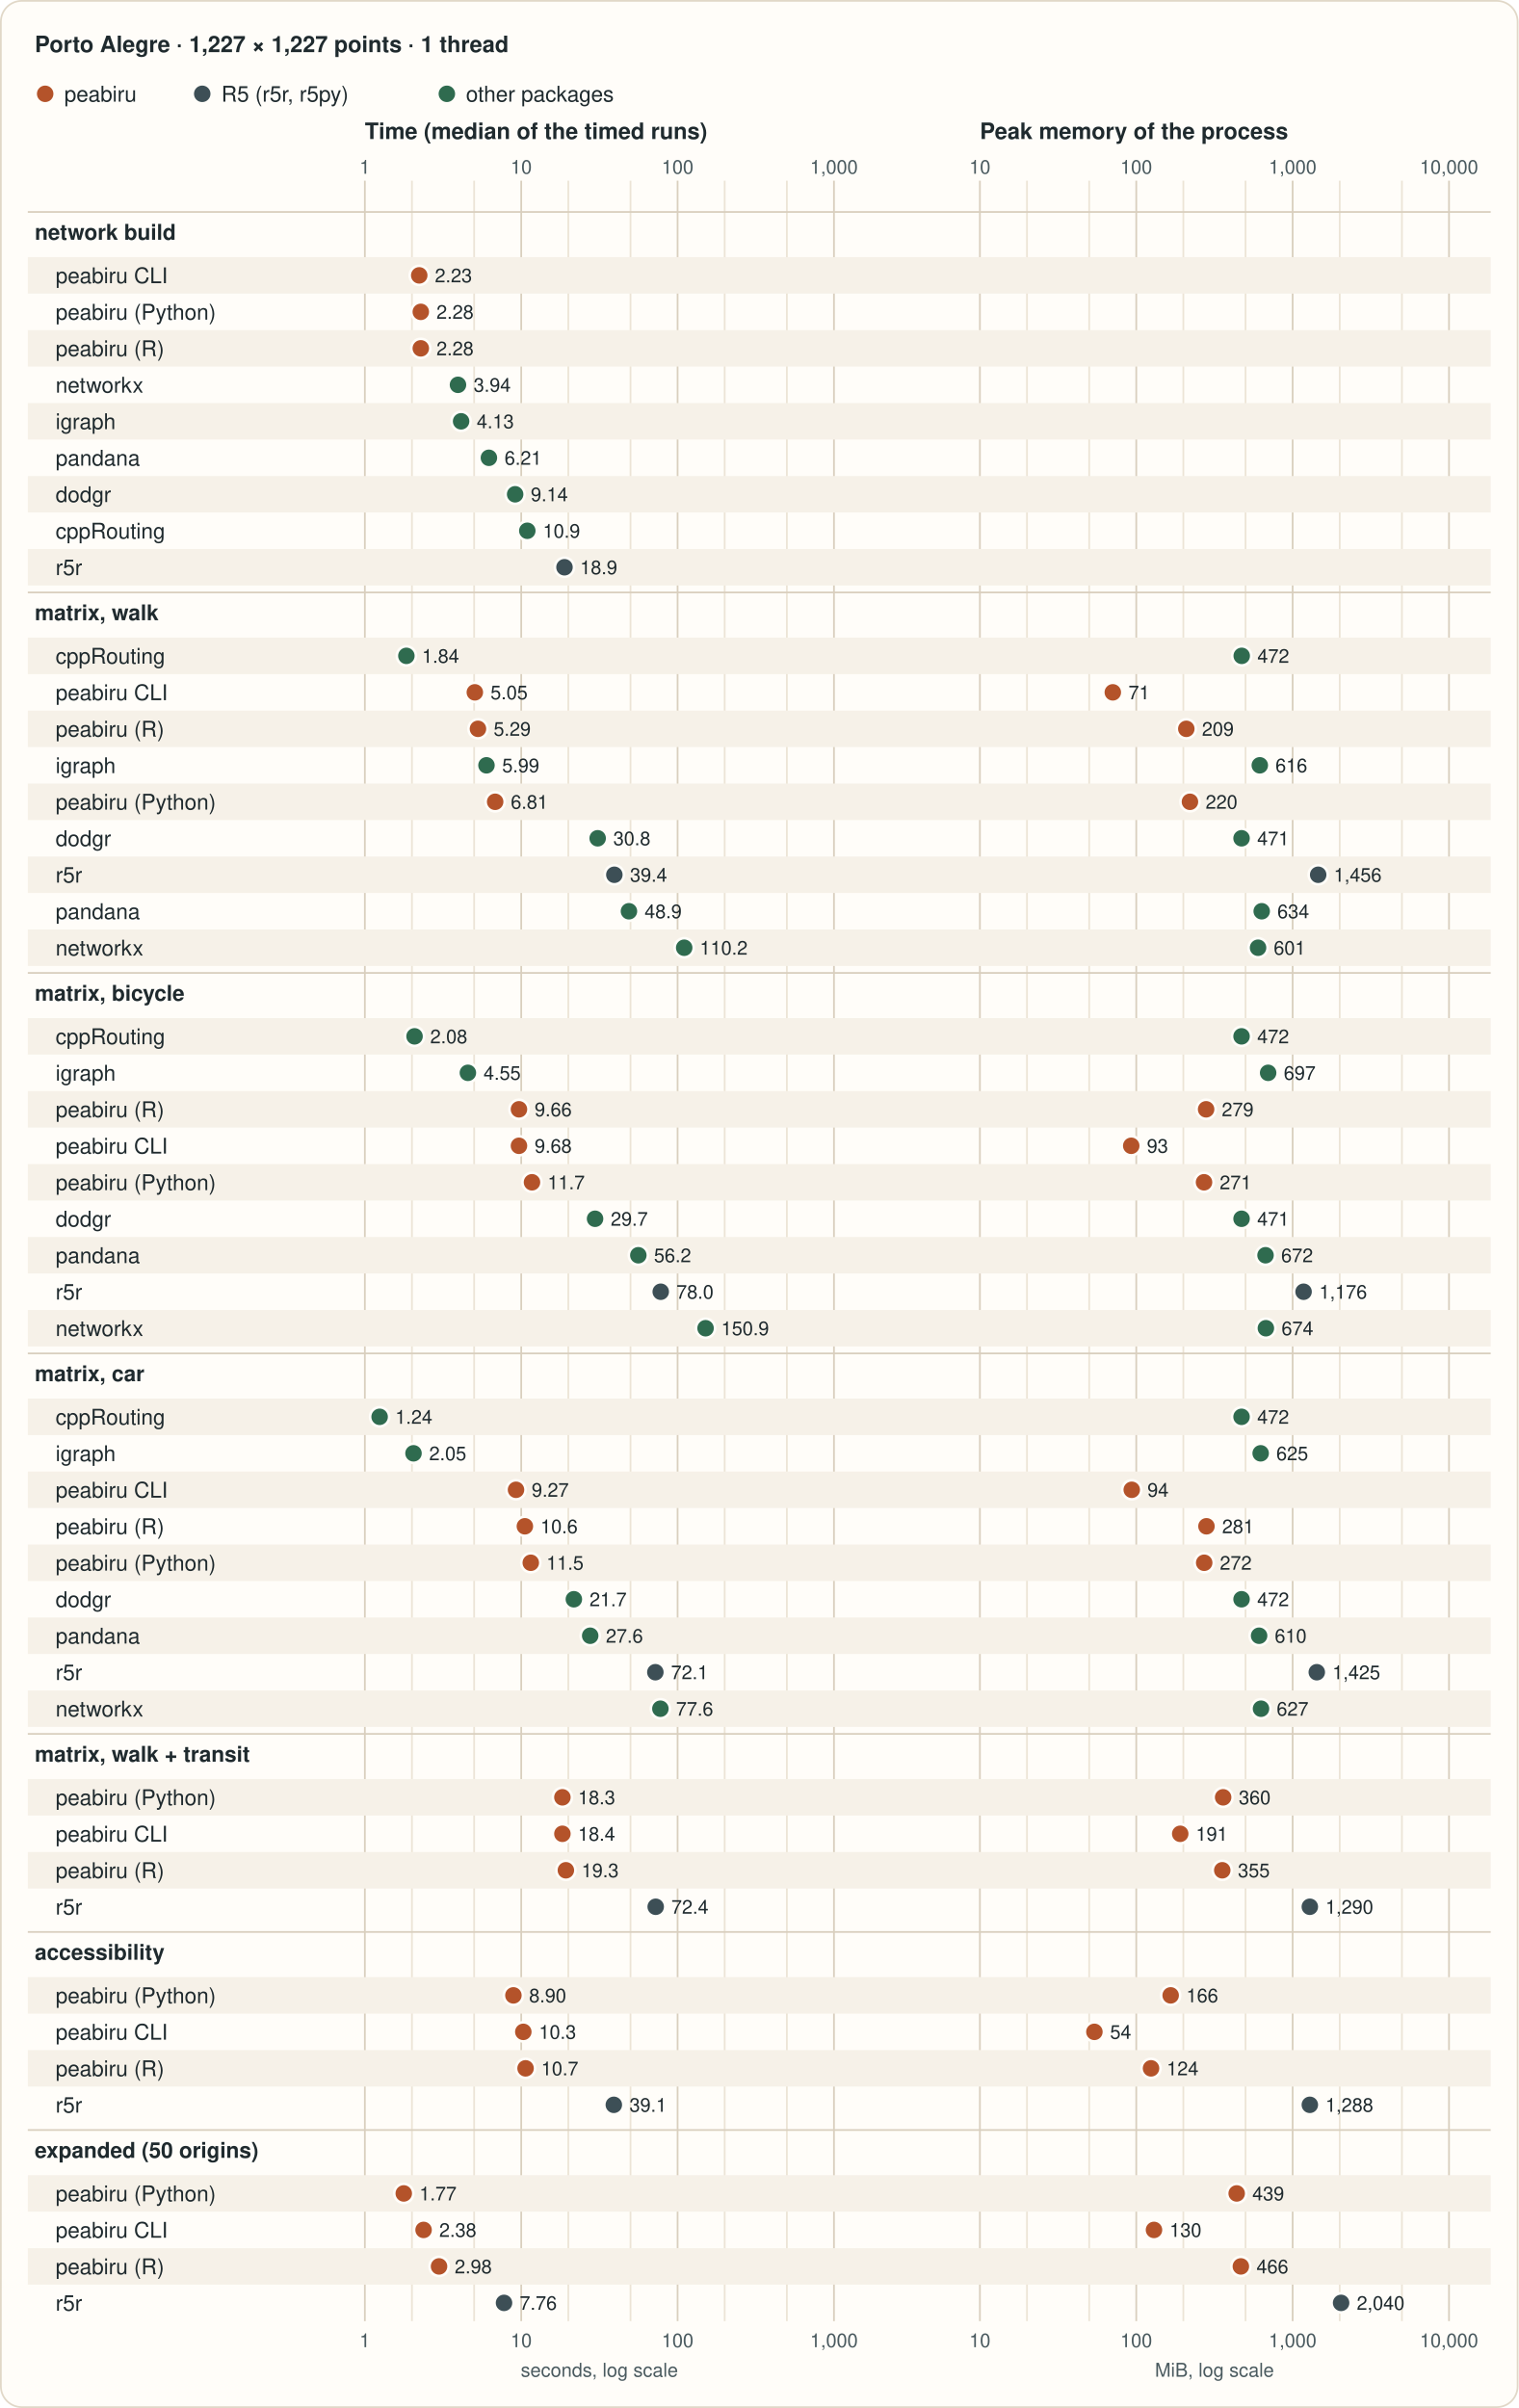
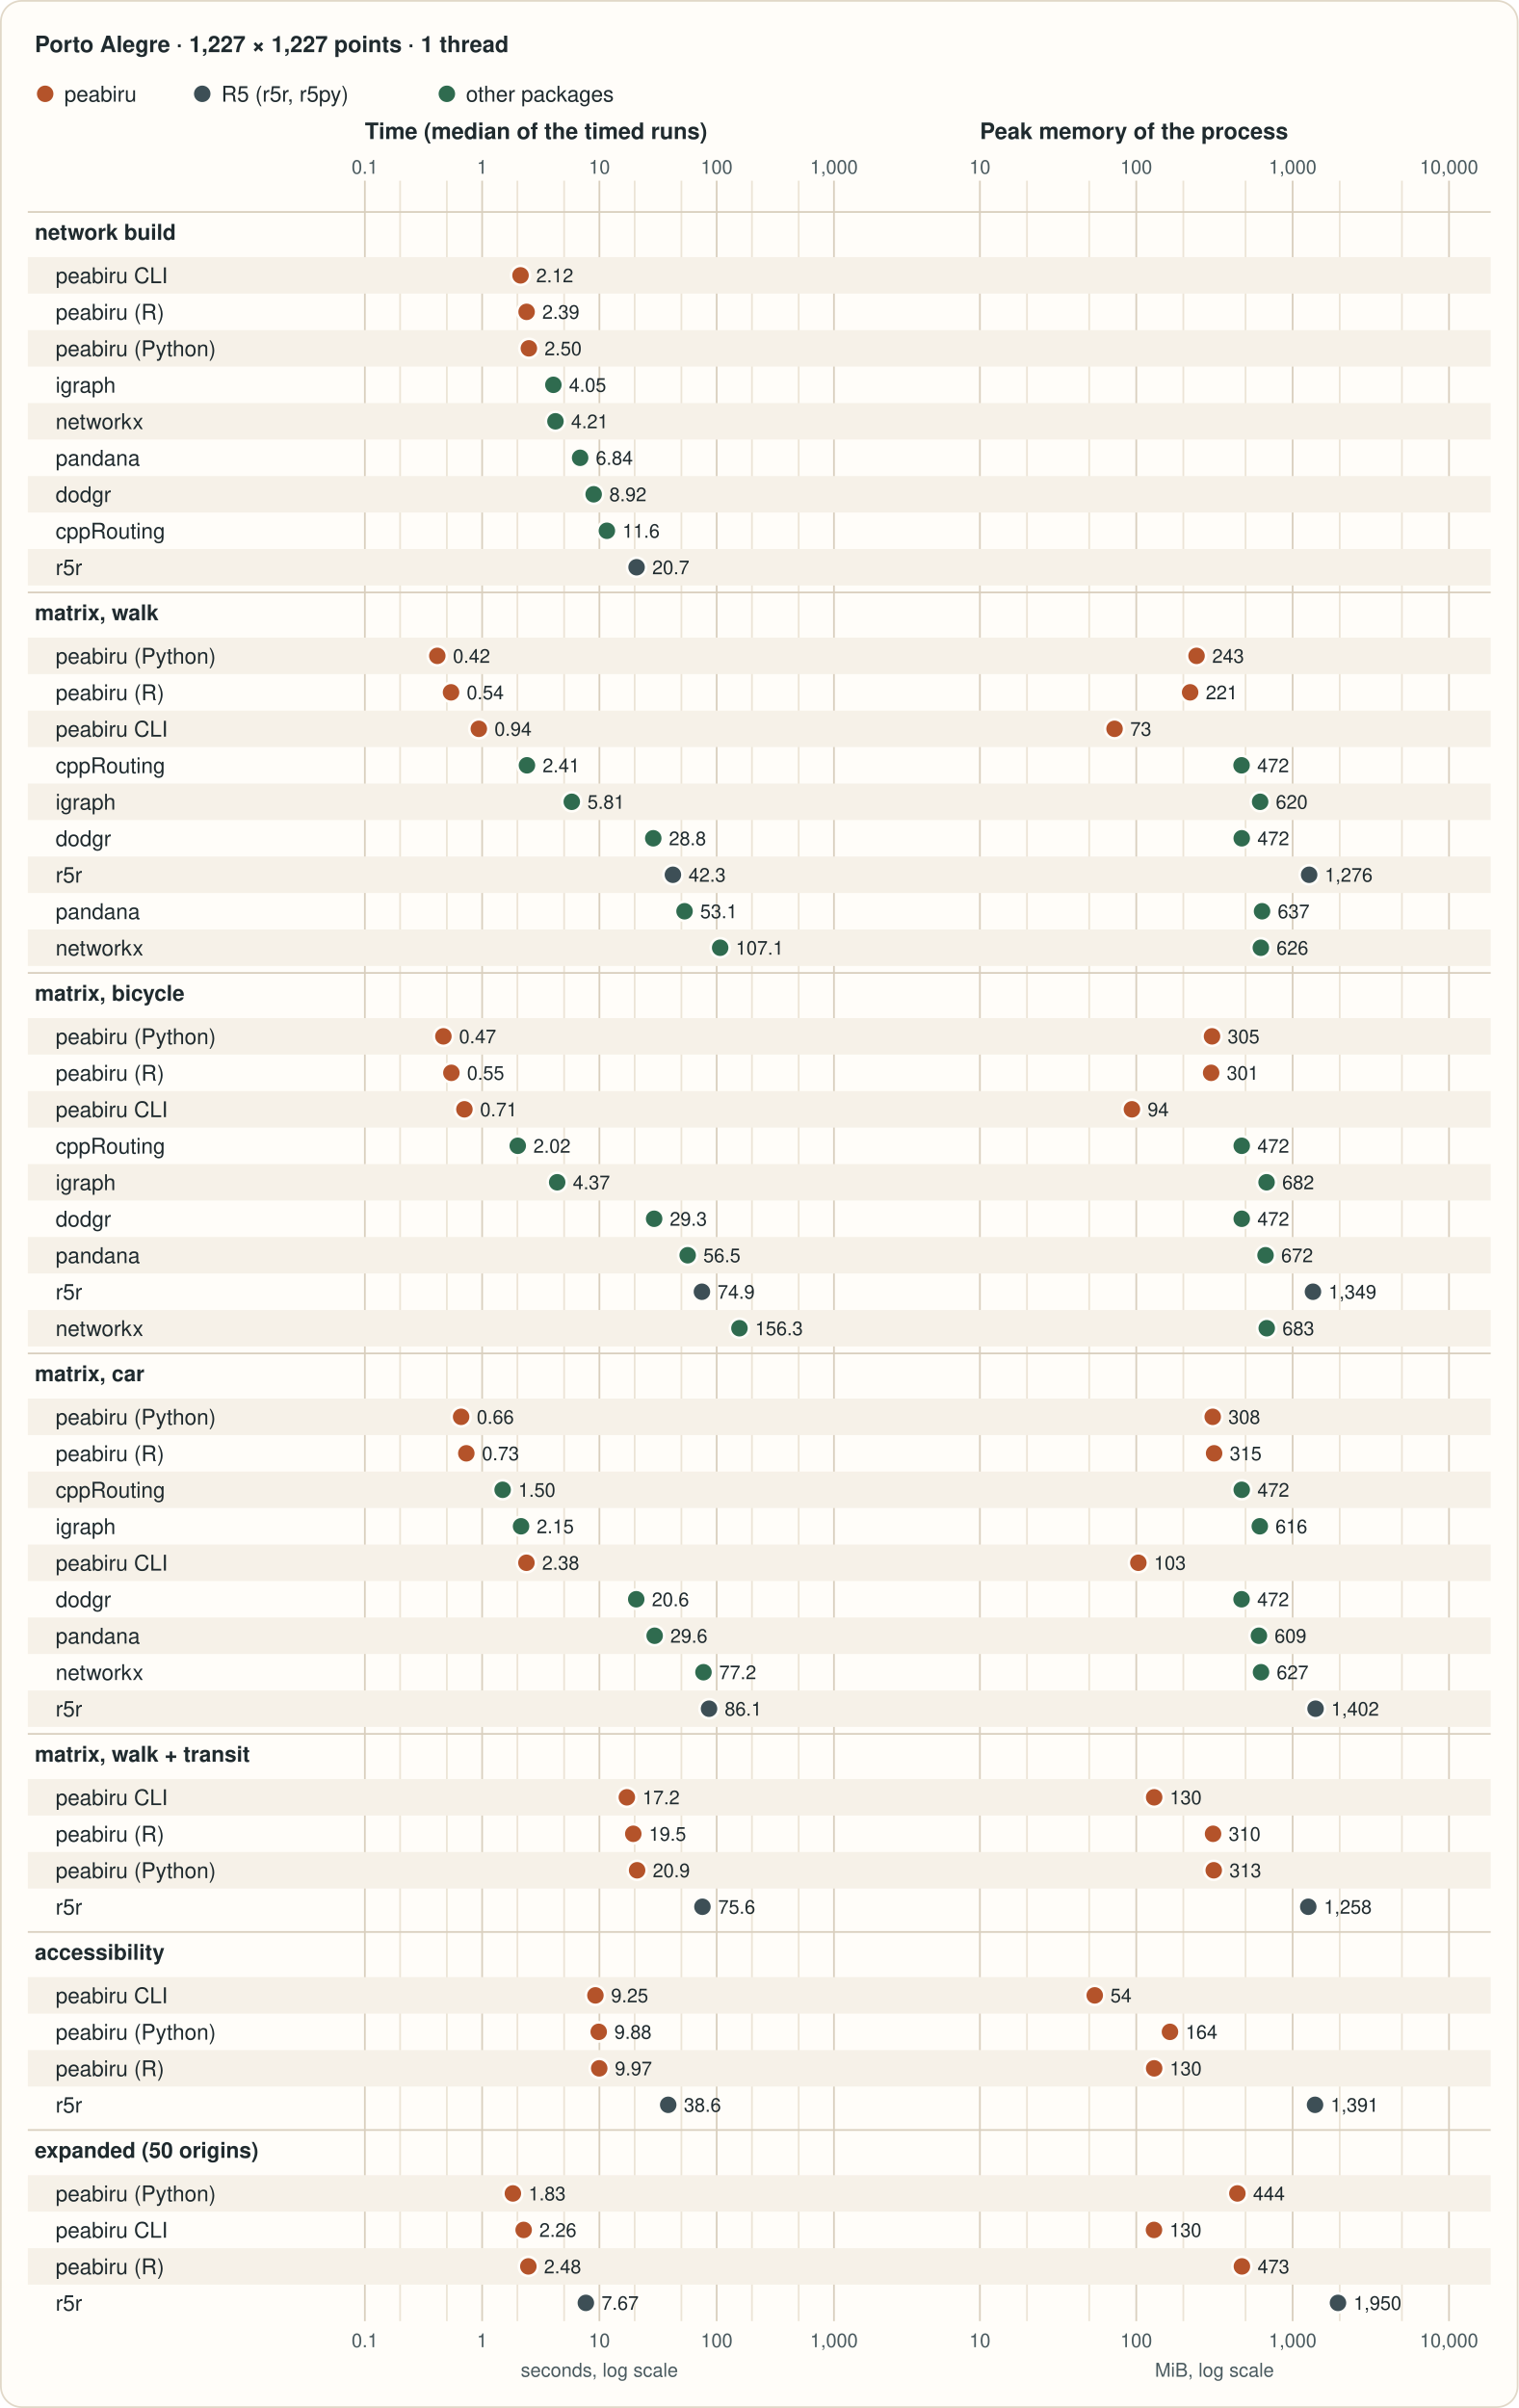
<svg xmlns="http://www.w3.org/2000/svg" viewBox="0 0 874 1386" width="874" height="1386" role="img" aria-labelledby="title desc">
  <style>
    .panel { fill: #fffdf9; stroke: #e1d8c8; }
    .t { font-family: 'Helvetica Neue', Helvetica, Arial, sans-serif; font-size: 13px; fill: #1f2a2e; }
    .s { font-size: 12.5px; }
    .xs { font-size: 11px; fill: #4a5a5f; }
    .v { fill: #1f2a2e; font-variant-numeric: tabular-nums; }
    .h { font-weight: 700; }
    .band { fill: #f6f1e8; }
    .sep { stroke: #d9cfbe; stroke-width: 1; }
    .grid { stroke: #d9cfbe; stroke-width: 1; }
    .grid2 { stroke: #ece4d6; stroke-width: 1; }
    circle { stroke: #fffdf9; stroke-width: 1.5; }
    .f-peabiru { fill: #b4532a; }
    .f-r5 { fill: #3d4f56; }
    .f-other { fill: #2f6b4f; }
    @media (prefers-color-scheme: dark) {
      .panel { fill: #1d2427; stroke: #34403f; }
      .t { fill: #ece6da; }
      .xs { fill: #a9b4b6; }
      .v { fill: #ece6da; }
      .band { fill: #222a2d; }
      .sep, .grid { stroke: #3e4a4c; }
      .grid2 { stroke: #2c3538; }
      circle { stroke: #1d2427; }
      .f-peabiru { fill: #e98a5c; }
      .f-r5 { fill: #c6d0d2; }
      .f-other { fill: #6fbf95; }
    }
  </style>
  <rect class="panel" x="0.5" y="0.5" width="873" height="1385" rx="12" />
  <text class="t h" x="20" y="30">Porto Alegre · 1,227 × 1,227 points · 1 thread</text>
  <circle class="f-peabiru" cx="26" cy="54" r="5.5" />
  <text class="t s" x="37" y="58.5">peabiru</text>
  <circle class="f-r5" cx="116.4" cy="54" r="5.5" />
  <text class="t s" x="127.4" y="58.5">R5 (r5r, r5py)</text>
  <circle class="f-other" cx="257.2" cy="54" r="5.5" />
  <text class="t s" x="268.2" y="58.5">other packages</text>
  <text class="t h" x="210" y="80">Time (median of the timed runs)</text>
  <line class="grid" x1="210.0" y1="104" x2="210.0" y2="1336" />
-   <text class="t xs" x="210.0" y="100" text-anchor="middle">1</text>
-   <text class="t xs" x="210.0" y="1351" text-anchor="middle">1</text>
-   <line class="grid2" x1="237.1" y1="104" x2="237.1" y2="1336" />
-   <line class="grid2" x1="272.9" y1="104" x2="272.9" y2="1336" />
-   <line class="grid" x1="300.0" y1="104" x2="300.0" y2="1336" />
-   <text class="t xs" x="300.0" y="100" text-anchor="middle">10</text>
-   <text class="t xs" x="300.0" y="1351" text-anchor="middle">10</text>
-   <line class="grid2" x1="327.1" y1="104" x2="327.1" y2="1336" />
-   <line class="grid2" x1="362.9" y1="104" x2="362.9" y2="1336" />
-   <line class="grid" x1="390.0" y1="104" x2="390.0" y2="1336" />
-   <text class="t xs" x="390.0" y="100" text-anchor="middle">100</text>
-   <text class="t xs" x="390.0" y="1351" text-anchor="middle">100</text>
-   <line class="grid2" x1="417.1" y1="104" x2="417.1" y2="1336" />
-   <line class="grid2" x1="452.9" y1="104" x2="452.9" y2="1336" />
+   <text class="t xs" x="210.0" y="100" text-anchor="middle">0.1</text>
+   <text class="t xs" x="210.0" y="1351" text-anchor="middle">0.1</text>
+   <line class="grid2" x1="230.3" y1="104" x2="230.3" y2="1336" />
+   <line class="grid2" x1="257.2" y1="104" x2="257.2" y2="1336" />
+   <line class="grid" x1="277.5" y1="104" x2="277.5" y2="1336" />
+   <text class="t xs" x="277.5" y="100" text-anchor="middle">1</text>
+   <text class="t xs" x="277.5" y="1351" text-anchor="middle">1</text>
+   <line class="grid2" x1="297.8" y1="104" x2="297.8" y2="1336" />
+   <line class="grid2" x1="324.7" y1="104" x2="324.7" y2="1336" />
+   <line class="grid" x1="345.0" y1="104" x2="345.0" y2="1336" />
+   <text class="t xs" x="345.0" y="100" text-anchor="middle">10</text>
+   <text class="t xs" x="345.0" y="1351" text-anchor="middle">10</text>
+   <line class="grid2" x1="365.3" y1="104" x2="365.3" y2="1336" />
+   <line class="grid2" x1="392.2" y1="104" x2="392.2" y2="1336" />
+   <line class="grid" x1="412.5" y1="104" x2="412.5" y2="1336" />
+   <text class="t xs" x="412.5" y="100" text-anchor="middle">100</text>
+   <text class="t xs" x="412.5" y="1351" text-anchor="middle">100</text>
+   <line class="grid2" x1="432.8" y1="104" x2="432.8" y2="1336" />
+   <line class="grid2" x1="459.7" y1="104" x2="459.7" y2="1336" />
  <line class="grid" x1="480.0" y1="104" x2="480.0" y2="1336" />
  <text class="t xs" x="480.0" y="100" text-anchor="middle">1,000</text>
  <text class="t xs" x="480.0" y="1351" text-anchor="middle">1,000</text>
  <text class="t xs" x="345.0" y="1368" text-anchor="middle">seconds, log scale</text>
  <text class="t h" x="564" y="80">Peak memory of the process</text>
  <line class="grid" x1="564.0" y1="104" x2="564.0" y2="1336" />
  <text class="t xs" x="564.0" y="100" text-anchor="middle">10</text>
  <text class="t xs" x="564.0" y="1351" text-anchor="middle">10</text>
  <line class="grid2" x1="591.1" y1="104" x2="591.1" y2="1336" />
  <line class="grid2" x1="626.9" y1="104" x2="626.9" y2="1336" />
  <line class="grid" x1="654.0" y1="104" x2="654.0" y2="1336" />
  <text class="t xs" x="654.0" y="100" text-anchor="middle">100</text>
  <text class="t xs" x="654.0" y="1351" text-anchor="middle">100</text>
  <line class="grid2" x1="681.1" y1="104" x2="681.1" y2="1336" />
  <line class="grid2" x1="716.9" y1="104" x2="716.9" y2="1336" />
  <line class="grid" x1="744.0" y1="104" x2="744.0" y2="1336" />
  <text class="t xs" x="744.0" y="100" text-anchor="middle">1,000</text>
  <text class="t xs" x="744.0" y="1351" text-anchor="middle">1,000</text>
  <line class="grid2" x1="771.1" y1="104" x2="771.1" y2="1336" />
  <line class="grid2" x1="806.9" y1="104" x2="806.9" y2="1336" />
  <line class="grid" x1="834.0" y1="104" x2="834.0" y2="1336" />
  <text class="t xs" x="834.0" y="100" text-anchor="middle">10,000</text>
  <text class="t xs" x="834.0" y="1351" text-anchor="middle">10,000</text>
  <text class="t xs" x="699.0" y="1368" text-anchor="middle">MiB, log scale</text>
  <text class="t h s" x="20" y="138">network build</text>
  <line class="sep" x1="16" y1="122" x2="858" y2="122" />
  <rect class="band" x="16" y="148" width="842" height="21" />
  <text class="t s" x="32" y="163.0">peabiru CLI</text>
-   <circle class="f-peabiru" cx="241.3" cy="158.5" r="5.5" />
-   <text class="t xs v" x="250.3" y="162.5" text-anchor="start">2.23</text>
-   <text class="t s" x="32" y="184.0">peabiru (Python)</text>
-   <circle class="f-peabiru" cx="242.2" cy="179.5" r="5.5" />
-   <text class="t xs v" x="251.2" y="183.5" text-anchor="start">2.28</text>
+   <circle class="f-peabiru" cx="299.6" cy="158.5" r="5.5" />
+   <text class="t xs v" x="308.6" y="162.5" text-anchor="start">2.12</text>
+   <text class="t s" x="32" y="184.0">peabiru (R)</text>
+   <circle class="f-peabiru" cx="303.1" cy="179.5" r="5.5" />
+   <text class="t xs v" x="312.1" y="183.5" text-anchor="start">2.39</text>
  <rect class="band" x="16" y="190" width="842" height="21" />
-   <text class="t s" x="32" y="205.0">peabiru (R)</text>
-   <circle class="f-peabiru" cx="242.2" cy="200.5" r="5.5" />
-   <text class="t xs v" x="251.2" y="204.5" text-anchor="start">2.28</text>
-   <text class="t s" x="32" y="226.0">networkx</text>
-   <circle class="f-other" cx="263.6" cy="221.5" r="5.5" />
-   <text class="t xs v" x="272.6" y="225.5" text-anchor="start">3.94</text>
+   <text class="t s" x="32" y="205.0">peabiru (Python)</text>
+   <circle class="f-peabiru" cx="304.4" cy="200.5" r="5.5" />
+   <text class="t xs v" x="313.4" y="204.5" text-anchor="start">2.50</text>
+   <text class="t s" x="32" y="226.0">igraph</text>
+   <circle class="f-other" cx="318.5" cy="221.5" r="5.5" />
+   <text class="t xs v" x="327.5" y="225.5" text-anchor="start">4.05</text>
  <rect class="band" x="16" y="232" width="842" height="21" />
-   <text class="t s" x="32" y="247.0">igraph</text>
-   <circle class="f-other" cx="265.4" cy="242.5" r="5.5" />
-   <text class="t xs v" x="274.4" y="246.5" text-anchor="start">4.13</text>
+   <text class="t s" x="32" y="247.0">networkx</text>
+   <circle class="f-other" cx="319.7" cy="242.5" r="5.5" />
+   <text class="t xs v" x="328.7" y="246.5" text-anchor="start">4.21</text>
  <text class="t s" x="32" y="268.0">pandana</text>
-   <circle class="f-other" cx="281.4" cy="263.5" r="5.5" />
-   <text class="t xs v" x="290.4" y="267.5" text-anchor="start">6.21</text>
+   <circle class="f-other" cx="333.9" cy="263.5" r="5.5" />
+   <text class="t xs v" x="342.9" y="267.5" text-anchor="start">6.84</text>
  <rect class="band" x="16" y="274" width="842" height="21" />
  <text class="t s" x="32" y="289.0">dodgr</text>
-   <circle class="f-other" cx="296.5" cy="284.5" r="5.5" />
-   <text class="t xs v" x="305.5" y="288.5" text-anchor="start">9.14</text>
+   <circle class="f-other" cx="341.7" cy="284.5" r="5.5" />
+   <text class="t xs v" x="350.7" y="288.5" text-anchor="start">8.92</text>
  <text class="t s" x="32" y="310.0">cppRouting</text>
-   <circle class="f-other" cx="303.5" cy="305.5" r="5.5" />
-   <text class="t xs v" x="312.5" y="309.5" text-anchor="start">10.9</text>
+   <circle class="f-other" cx="349.3" cy="305.5" r="5.5" />
+   <text class="t xs v" x="358.3" y="309.5" text-anchor="start">11.6</text>
  <rect class="band" x="16" y="316" width="842" height="21" />
  <text class="t s" x="32" y="331.0">r5r</text>
-   <circle class="f-r5" cx="324.9" cy="326.5" r="5.5" />
-   <text class="t xs v" x="333.9" y="330.5" text-anchor="start">18.9</text>
+   <circle class="f-r5" cx="366.4" cy="326.5" r="5.5" />
+   <text class="t xs v" x="375.4" y="330.5" text-anchor="start">20.7</text>
  <text class="t h s" x="20" y="357">matrix, walk</text>
  <line class="sep" x1="16" y1="341" x2="858" y2="341" />
  <rect class="band" x="16" y="367" width="842" height="21" />
-   <text class="t s" x="32" y="382.0">cppRouting</text>
-   <circle class="f-other" cx="233.9" cy="377.5" r="5.5" />
-   <text class="t xs v" x="242.9" y="381.5" text-anchor="start">1.84</text>
-   <circle class="f-other" cx="714.7" cy="377.5" r="5.5" />
-   <text class="t xs v" x="723.7" y="381.5" text-anchor="start">472</text>
-   <text class="t s" x="32" y="403.0">peabiru CLI</text>
-   <circle class="f-peabiru" cx="273.3" cy="398.5" r="5.5" />
-   <text class="t xs v" x="282.3" y="402.5" text-anchor="start">5.05</text>
-   <circle class="f-peabiru" cx="640.5" cy="398.5" r="5.5" />
-   <text class="t xs v" x="649.5" y="402.5" text-anchor="start">71</text>
+   <text class="t s" x="32" y="382.0">peabiru (Python)</text>
+   <circle class="f-peabiru" cx="251.7" cy="377.5" r="5.5" />
+   <text class="t xs v" x="260.7" y="381.5" text-anchor="start">0.42</text>
+   <circle class="f-peabiru" cx="688.7" cy="377.5" r="5.5" />
+   <text class="t xs v" x="697.7" y="381.5" text-anchor="start">243</text>
+   <text class="t s" x="32" y="403.0">peabiru (R)</text>
+   <circle class="f-peabiru" cx="259.6" cy="398.5" r="5.5" />
+   <text class="t xs v" x="268.6" y="402.5" text-anchor="start">0.54</text>
+   <circle class="f-peabiru" cx="685.0" cy="398.5" r="5.5" />
+   <text class="t xs v" x="694.0" y="402.5" text-anchor="start">221</text>
  <rect class="band" x="16" y="409" width="842" height="21" />
-   <text class="t s" x="32" y="424.0">peabiru (R)</text>
-   <circle class="f-peabiru" cx="275.1" cy="419.5" r="5.5" />
-   <text class="t xs v" x="284.1" y="423.5" text-anchor="start">5.29</text>
-   <circle class="f-peabiru" cx="682.8" cy="419.5" r="5.5" />
-   <text class="t xs v" x="691.8" y="423.5" text-anchor="start">209</text>
-   <text class="t s" x="32" y="445.0">igraph</text>
-   <circle class="f-other" cx="280.0" cy="440.5" r="5.5" />
-   <text class="t xs v" x="289.0" y="444.5" text-anchor="start">5.99</text>
-   <circle class="f-other" cx="725.1" cy="440.5" r="5.5" />
-   <text class="t xs v" x="734.1" y="444.5" text-anchor="start">616</text>
+   <text class="t s" x="32" y="424.0">peabiru CLI</text>
+   <circle class="f-peabiru" cx="275.6" cy="419.5" r="5.5" />
+   <text class="t xs v" x="284.6" y="423.5" text-anchor="start">0.94</text>
+   <circle class="f-peabiru" cx="641.5" cy="419.5" r="5.5" />
+   <text class="t xs v" x="650.5" y="423.5" text-anchor="start">73</text>
+   <text class="t s" x="32" y="445.0">cppRouting</text>
+   <circle class="f-other" cx="303.3" cy="440.5" r="5.5" />
+   <text class="t xs v" x="312.3" y="444.5" text-anchor="start">2.41</text>
+   <circle class="f-other" cx="714.6" cy="440.5" r="5.5" />
+   <text class="t xs v" x="723.6" y="444.5" text-anchor="start">472</text>
  <rect class="band" x="16" y="451" width="842" height="21" />
-   <text class="t s" x="32" y="466.0">peabiru (Python)</text>
-   <circle class="f-peabiru" cx="285.0" cy="461.5" r="5.5" />
-   <text class="t xs v" x="294.0" y="465.5" text-anchor="start">6.81</text>
-   <circle class="f-peabiru" cx="684.9" cy="461.5" r="5.5" />
-   <text class="t xs v" x="693.9" y="465.5" text-anchor="start">220</text>
+   <text class="t s" x="32" y="466.0">igraph</text>
+   <circle class="f-other" cx="329.1" cy="461.5" r="5.5" />
+   <text class="t xs v" x="338.1" y="465.5" text-anchor="start">5.81</text>
+   <circle class="f-other" cx="725.3" cy="461.5" r="5.5" />
+   <text class="t xs v" x="734.3" y="465.5" text-anchor="start">620</text>
  <text class="t s" x="32" y="487.0">dodgr</text>
-   <circle class="f-other" cx="344.0" cy="482.5" r="5.5" />
-   <text class="t xs v" x="353.0" y="486.5" text-anchor="start">30.8</text>
-   <circle class="f-other" cx="714.6" cy="482.5" r="5.5" />
-   <text class="t xs v" x="723.6" y="486.5" text-anchor="start">471</text>
+   <circle class="f-other" cx="376.0" cy="482.5" r="5.5" />
+   <text class="t xs v" x="385.0" y="486.5" text-anchor="start">28.8</text>
+   <circle class="f-other" cx="714.7" cy="482.5" r="5.5" />
+   <text class="t xs v" x="723.7" y="486.5" text-anchor="start">472</text>
  <rect class="band" x="16" y="493" width="842" height="21" />
  <text class="t s" x="32" y="508.0">r5r</text>
-   <circle class="f-r5" cx="353.6" cy="503.5" r="5.5" />
-   <text class="t xs v" x="362.6" y="507.5" text-anchor="start">39.4</text>
-   <circle class="f-r5" cx="758.7" cy="503.5" r="5.5" />
-   <text class="t xs v" x="767.7" y="507.5" text-anchor="start">1,456</text>
+   <circle class="f-r5" cx="387.3" cy="503.5" r="5.5" />
+   <text class="t xs v" x="396.3" y="507.5" text-anchor="start">42.3</text>
+   <circle class="f-r5" cx="753.5" cy="503.5" r="5.5" />
+   <text class="t xs v" x="762.5" y="507.5" text-anchor="start">1,276</text>
  <text class="t s" x="32" y="529.0">pandana</text>
-   <circle class="f-other" cx="362.0" cy="524.5" r="5.5" />
-   <text class="t xs v" x="371.0" y="528.5" text-anchor="start">48.9</text>
-   <circle class="f-other" cx="726.2" cy="524.5" r="5.5" />
-   <text class="t xs v" x="735.2" y="528.5" text-anchor="start">634</text>
+   <circle class="f-other" cx="394.0" cy="524.5" r="5.5" />
+   <text class="t xs v" x="403.0" y="528.5" text-anchor="start">53.1</text>
+   <circle class="f-other" cx="726.4" cy="524.5" r="5.5" />
+   <text class="t xs v" x="735.4" y="528.5" text-anchor="start">637</text>
  <rect class="band" x="16" y="535" width="842" height="21" />
  <text class="t s" x="32" y="550.0">networkx</text>
-   <circle class="f-other" cx="393.8" cy="545.5" r="5.5" />
-   <text class="t xs v" x="402.8" y="549.5" text-anchor="start">110.2</text>
-   <circle class="f-other" cx="724.1" cy="545.5" r="5.5" />
-   <text class="t xs v" x="733.1" y="549.5" text-anchor="start">601</text>
+   <circle class="f-other" cx="414.5" cy="545.5" r="5.5" />
+   <text class="t xs v" x="423.5" y="549.5" text-anchor="start">107.1</text>
+   <circle class="f-other" cx="725.7" cy="545.5" r="5.5" />
+   <text class="t xs v" x="734.7" y="549.5" text-anchor="start">626</text>
  <text class="t h s" x="20" y="576">matrix, bicycle</text>
  <line class="sep" x1="16" y1="560" x2="858" y2="560" />
  <rect class="band" x="16" y="586" width="842" height="21" />
-   <text class="t s" x="32" y="601.0">cppRouting</text>
-   <circle class="f-other" cx="238.6" cy="596.5" r="5.5" />
-   <text class="t xs v" x="247.6" y="600.5" text-anchor="start">2.08</text>
-   <circle class="f-other" cx="714.6" cy="596.5" r="5.5" />
-   <text class="t xs v" x="723.6" y="600.5" text-anchor="start">472</text>
-   <text class="t s" x="32" y="622.0">igraph</text>
-   <circle class="f-other" cx="269.3" cy="617.5" r="5.5" />
-   <text class="t xs v" x="278.3" y="621.5" text-anchor="start">4.55</text>
-   <circle class="f-other" cx="729.9" cy="617.5" r="5.5" />
-   <text class="t xs v" x="738.9" y="621.5" text-anchor="start">697</text>
+   <text class="t s" x="32" y="601.0">peabiru (Python)</text>
+   <circle class="f-peabiru" cx="255.2" cy="596.5" r="5.5" />
+   <text class="t xs v" x="264.2" y="600.5" text-anchor="start">0.47</text>
+   <circle class="f-peabiru" cx="697.6" cy="596.5" r="5.5" />
+   <text class="t xs v" x="706.6" y="600.5" text-anchor="start">305</text>
+   <text class="t s" x="32" y="622.0">peabiru (R)</text>
+   <circle class="f-peabiru" cx="259.8" cy="617.5" r="5.5" />
+   <text class="t xs v" x="268.8" y="621.5" text-anchor="start">0.55</text>
+   <circle class="f-peabiru" cx="697.1" cy="617.5" r="5.5" />
+   <text class="t xs v" x="706.1" y="621.5" text-anchor="start">301</text>
  <rect class="band" x="16" y="628" width="842" height="21" />
-   <text class="t s" x="32" y="643.0">peabiru (R)</text>
-   <circle class="f-peabiru" cx="298.7" cy="638.5" r="5.5" />
-   <text class="t xs v" x="307.7" y="642.5" text-anchor="start">9.66</text>
-   <circle class="f-peabiru" cx="694.2" cy="638.5" r="5.5" />
-   <text class="t xs v" x="703.2" y="642.5" text-anchor="start">279</text>
-   <text class="t s" x="32" y="664.0">peabiru CLI</text>
-   <circle class="f-peabiru" cx="298.7" cy="659.5" r="5.5" />
-   <text class="t xs v" x="307.7" y="663.5" text-anchor="start">9.68</text>
-   <circle class="f-peabiru" cx="651.1" cy="659.5" r="5.5" />
-   <text class="t xs v" x="660.1" y="663.5" text-anchor="start">93</text>
+   <text class="t s" x="32" y="643.0">peabiru CLI</text>
+   <circle class="f-peabiru" cx="267.3" cy="638.5" r="5.5" />
+   <text class="t xs v" x="276.3" y="642.5" text-anchor="start">0.71</text>
+   <circle class="f-peabiru" cx="651.5" cy="638.5" r="5.5" />
+   <text class="t xs v" x="660.5" y="642.5" text-anchor="start">94</text>
+   <text class="t s" x="32" y="664.0">cppRouting</text>
+   <circle class="f-other" cx="298.0" cy="659.5" r="5.5" />
+   <text class="t xs v" x="307.0" y="663.5" text-anchor="start">2.02</text>
+   <circle class="f-other" cx="714.7" cy="659.5" r="5.5" />
+   <text class="t xs v" x="723.7" y="663.5" text-anchor="start">472</text>
  <rect class="band" x="16" y="670" width="842" height="21" />
-   <text class="t s" x="32" y="685.0">peabiru (Python)</text>
-   <circle class="f-peabiru" cx="306.2" cy="680.5" r="5.5" />
-   <text class="t xs v" x="315.2" y="684.5" text-anchor="start">11.7</text>
-   <circle class="f-peabiru" cx="693.0" cy="680.5" r="5.5" />
-   <text class="t xs v" x="702.0" y="684.5" text-anchor="start">271</text>
+   <text class="t s" x="32" y="685.0">igraph</text>
+   <circle class="f-other" cx="320.7" cy="680.5" r="5.5" />
+   <text class="t xs v" x="329.7" y="684.5" text-anchor="start">4.37</text>
+   <circle class="f-other" cx="729.0" cy="680.5" r="5.5" />
+   <text class="t xs v" x="738.0" y="684.5" text-anchor="start">682</text>
  <text class="t s" x="32" y="706.0">dodgr</text>
-   <circle class="f-other" cx="342.5" cy="701.5" r="5.5" />
-   <text class="t xs v" x="351.5" y="705.5" text-anchor="start">29.7</text>
-   <circle class="f-other" cx="714.6" cy="701.5" r="5.5" />
-   <text class="t xs v" x="723.6" y="705.5" text-anchor="start">471</text>
+   <circle class="f-other" cx="376.5" cy="701.5" r="5.5" />
+   <text class="t xs v" x="385.5" y="705.5" text-anchor="start">29.3</text>
+   <circle class="f-other" cx="714.7" cy="701.5" r="5.5" />
+   <text class="t xs v" x="723.7" y="705.5" text-anchor="start">472</text>
  <rect class="band" x="16" y="712" width="842" height="21" />
  <text class="t s" x="32" y="727.0">pandana</text>
-   <circle class="f-other" cx="367.4" cy="722.5" r="5.5" />
-   <text class="t xs v" x="376.4" y="726.5" text-anchor="start">56.2</text>
+   <circle class="f-other" cx="395.8" cy="722.5" r="5.5" />
+   <text class="t xs v" x="404.8" y="726.5" text-anchor="start">56.5</text>
  <circle class="f-other" cx="728.4" cy="722.5" r="5.5" />
  <text class="t xs v" x="737.4" y="726.5" text-anchor="start">672</text>
  <text class="t s" x="32" y="748.0">r5r</text>
-   <circle class="f-r5" cx="380.3" cy="743.5" r="5.5" />
-   <text class="t xs v" x="389.3" y="747.5" text-anchor="start">78.0</text>
-   <circle class="f-r5" cx="750.3" cy="743.5" r="5.5" />
-   <text class="t xs v" x="759.3" y="747.5" text-anchor="start">1,176</text>
+   <circle class="f-r5" cx="404.0" cy="743.5" r="5.5" />
+   <text class="t xs v" x="413.0" y="747.5" text-anchor="start">74.9</text>
+   <circle class="f-r5" cx="755.7" cy="743.5" r="5.5" />
+   <text class="t xs v" x="764.7" y="747.5" text-anchor="start">1,349</text>
  <rect class="band" x="16" y="754" width="842" height="21" />
  <text class="t s" x="32" y="769.0">networkx</text>
-   <circle class="f-other" cx="406.1" cy="764.5" r="5.5" />
-   <text class="t xs v" x="415.1" y="768.5" text-anchor="start">150.9</text>
-   <circle class="f-other" cx="728.6" cy="764.5" r="5.5" />
-   <text class="t xs v" x="737.6" y="768.5" text-anchor="start">674</text>
+   <circle class="f-other" cx="425.6" cy="764.5" r="5.5" />
+   <text class="t xs v" x="434.6" y="768.5" text-anchor="start">156.3</text>
+   <circle class="f-other" cx="729.1" cy="764.5" r="5.5" />
+   <text class="t xs v" x="738.1" y="768.5" text-anchor="start">683</text>
  <text class="t h s" x="20" y="795">matrix, car</text>
  <line class="sep" x1="16" y1="779" x2="858" y2="779" />
  <rect class="band" x="16" y="805" width="842" height="21" />
-   <text class="t s" x="32" y="820.0">cppRouting</text>
-   <circle class="f-other" cx="218.5" cy="815.5" r="5.5" />
-   <text class="t xs v" x="227.5" y="819.5" text-anchor="start">1.24</text>
-   <circle class="f-other" cx="714.6" cy="815.5" r="5.5" />
-   <text class="t xs v" x="723.6" y="819.5" text-anchor="start">472</text>
-   <text class="t s" x="32" y="841.0">igraph</text>
-   <circle class="f-other" cx="238.0" cy="836.5" r="5.5" />
-   <text class="t xs v" x="247.0" y="840.5" text-anchor="start">2.05</text>
-   <circle class="f-other" cx="725.6" cy="836.5" r="5.5" />
-   <text class="t xs v" x="734.6" y="840.5" text-anchor="start">625</text>
+   <text class="t s" x="32" y="820.0">peabiru (Python)</text>
+   <circle class="f-peabiru" cx="265.4" cy="815.5" r="5.5" />
+   <text class="t xs v" x="274.4" y="819.5" text-anchor="start">0.66</text>
+   <circle class="f-peabiru" cx="698.0" cy="815.5" r="5.5" />
+   <text class="t xs v" x="707.0" y="819.5" text-anchor="start">308</text>
+   <text class="t s" x="32" y="841.0">peabiru (R)</text>
+   <circle class="f-peabiru" cx="268.4" cy="836.5" r="5.5" />
+   <text class="t xs v" x="277.4" y="840.5" text-anchor="start">0.73</text>
+   <circle class="f-peabiru" cx="698.8" cy="836.5" r="5.5" />
+   <text class="t xs v" x="707.8" y="840.5" text-anchor="start">315</text>
  <rect class="band" x="16" y="847" width="842" height="21" />
-   <text class="t s" x="32" y="862.0">peabiru CLI</text>
-   <circle class="f-peabiru" cx="297.0" cy="857.5" r="5.5" />
-   <text class="t xs v" x="306.0" y="861.5" text-anchor="start">9.27</text>
-   <circle class="f-peabiru" cx="651.4" cy="857.5" r="5.5" />
-   <text class="t xs v" x="660.4" y="861.5" text-anchor="start">94</text>
-   <text class="t s" x="32" y="883.0">peabiru (R)</text>
-   <circle class="f-peabiru" cx="302.1" cy="878.5" r="5.5" />
-   <text class="t xs v" x="311.1" y="882.5" text-anchor="start">10.6</text>
-   <circle class="f-peabiru" cx="694.4" cy="878.5" r="5.5" />
-   <text class="t xs v" x="703.4" y="882.5" text-anchor="start">281</text>
+   <text class="t s" x="32" y="862.0">cppRouting</text>
+   <circle class="f-other" cx="289.3" cy="857.5" r="5.5" />
+   <text class="t xs v" x="298.3" y="861.5" text-anchor="start">1.50</text>
+   <circle class="f-other" cx="714.7" cy="857.5" r="5.5" />
+   <text class="t xs v" x="723.7" y="861.5" text-anchor="start">472</text>
+   <text class="t s" x="32" y="883.0">igraph</text>
+   <circle class="f-other" cx="299.9" cy="878.5" r="5.5" />
+   <text class="t xs v" x="308.9" y="882.5" text-anchor="start">2.15</text>
+   <circle class="f-other" cx="725.1" cy="878.5" r="5.5" />
+   <text class="t xs v" x="734.1" y="882.5" text-anchor="start">616</text>
  <rect class="band" x="16" y="889" width="842" height="21" />
-   <text class="t s" x="32" y="904.0">peabiru (Python)</text>
-   <circle class="f-peabiru" cx="305.5" cy="899.5" r="5.5" />
-   <text class="t xs v" x="314.5" y="903.5" text-anchor="start">11.5</text>
-   <circle class="f-peabiru" cx="693.1" cy="899.5" r="5.5" />
-   <text class="t xs v" x="702.1" y="903.5" text-anchor="start">272</text>
+   <text class="t s" x="32" y="904.0">peabiru CLI</text>
+   <circle class="f-peabiru" cx="303.0" cy="899.5" r="5.5" />
+   <text class="t xs v" x="312.0" y="903.5" text-anchor="start">2.38</text>
+   <circle class="f-peabiru" cx="655.2" cy="899.5" r="5.5" />
+   <text class="t xs v" x="664.2" y="903.5" text-anchor="start">103</text>
  <text class="t s" x="32" y="925.0">dodgr</text>
-   <circle class="f-other" cx="330.3" cy="920.5" r="5.5" />
-   <text class="t xs v" x="339.3" y="924.5" text-anchor="start">21.7</text>
+   <circle class="f-other" cx="366.2" cy="920.5" r="5.5" />
+   <text class="t xs v" x="375.2" y="924.5" text-anchor="start">20.6</text>
  <circle class="f-other" cx="714.6" cy="920.5" r="5.5" />
  <text class="t xs v" x="723.6" y="924.5" text-anchor="start">472</text>
  <rect class="band" x="16" y="931" width="842" height="21" />
  <text class="t s" x="32" y="946.0">pandana</text>
-   <circle class="f-other" cx="339.7" cy="941.5" r="5.5" />
-   <text class="t xs v" x="348.7" y="945.5" text-anchor="start">27.6</text>
-   <circle class="f-other" cx="724.7" cy="941.5" r="5.5" />
-   <text class="t xs v" x="733.7" y="945.5" text-anchor="start">610</text>
-   <text class="t s" x="32" y="967.0">r5r</text>
-   <circle class="f-r5" cx="377.2" cy="962.5" r="5.5" />
-   <text class="t xs v" x="386.2" y="966.5" text-anchor="start">72.1</text>
-   <circle class="f-r5" cx="757.9" cy="962.5" r="5.5" />
-   <text class="t xs v" x="766.9" y="966.5" text-anchor="start">1,425</text>
+   <circle class="f-other" cx="376.8" cy="941.5" r="5.5" />
+   <text class="t xs v" x="385.8" y="945.5" text-anchor="start">29.6</text>
+   <circle class="f-other" cx="724.6" cy="941.5" r="5.5" />
+   <text class="t xs v" x="733.6" y="945.5" text-anchor="start">609</text>
+   <text class="t s" x="32" y="967.0">networkx</text>
+   <circle class="f-other" cx="404.9" cy="962.5" r="5.5" />
+   <text class="t xs v" x="413.9" y="966.5" text-anchor="start">77.2</text>
+   <circle class="f-other" cx="725.8" cy="962.5" r="5.5" />
+   <text class="t xs v" x="734.8" y="966.5" text-anchor="start">627</text>
  <rect class="band" x="16" y="973" width="842" height="21" />
-   <text class="t s" x="32" y="988.0">networkx</text>
-   <circle class="f-other" cx="380.1" cy="983.5" r="5.5" />
-   <text class="t xs v" x="389.1" y="987.5" text-anchor="start">77.6</text>
-   <circle class="f-other" cx="725.8" cy="983.5" r="5.5" />
-   <text class="t xs v" x="734.8" y="987.5" text-anchor="start">627</text>
+   <text class="t s" x="32" y="988.0">r5r</text>
+   <circle class="f-r5" cx="408.1" cy="983.5" r="5.5" />
+   <text class="t xs v" x="417.1" y="987.5" text-anchor="start">86.1</text>
+   <circle class="f-r5" cx="757.2" cy="983.5" r="5.5" />
+   <text class="t xs v" x="766.2" y="987.5" text-anchor="start">1,402</text>
  <text class="t h s" x="20" y="1014">matrix, walk + transit</text>
  <line class="sep" x1="16" y1="998" x2="858" y2="998" />
  <rect class="band" x="16" y="1024" width="842" height="21" />
-   <text class="t s" x="32" y="1039.0">peabiru (Python)</text>
-   <circle class="f-peabiru" cx="323.7" cy="1034.5" r="5.5" />
-   <text class="t xs v" x="332.7" y="1038.5" text-anchor="start">18.3</text>
-   <circle class="f-peabiru" cx="704.0" cy="1034.5" r="5.5" />
-   <text class="t xs v" x="713.0" y="1038.5" text-anchor="start">360</text>
-   <text class="t s" x="32" y="1060.0">peabiru CLI</text>
-   <circle class="f-peabiru" cx="323.7" cy="1055.5" r="5.5" />
-   <text class="t xs v" x="332.7" y="1059.5" text-anchor="start">18.4</text>
-   <circle class="f-peabiru" cx="679.3" cy="1055.5" r="5.5" />
-   <text class="t xs v" x="688.3" y="1059.5" text-anchor="start">191</text>
+   <text class="t s" x="32" y="1039.0">peabiru CLI</text>
+   <circle class="f-peabiru" cx="360.8" cy="1034.5" r="5.5" />
+   <text class="t xs v" x="369.8" y="1038.5" text-anchor="start">17.2</text>
+   <circle class="f-peabiru" cx="664.3" cy="1034.5" r="5.5" />
+   <text class="t xs v" x="673.3" y="1038.5" text-anchor="start">130</text>
+   <text class="t s" x="32" y="1060.0">peabiru (R)</text>
+   <circle class="f-peabiru" cx="364.5" cy="1055.5" r="5.5" />
+   <text class="t xs v" x="373.5" y="1059.5" text-anchor="start">19.5</text>
+   <circle class="f-peabiru" cx="698.2" cy="1055.5" r="5.5" />
+   <text class="t xs v" x="707.2" y="1059.5" text-anchor="start">310</text>
  <rect class="band" x="16" y="1066" width="842" height="21" />
-   <text class="t s" x="32" y="1081.0">peabiru (R)</text>
-   <circle class="f-peabiru" cx="325.7" cy="1076.5" r="5.5" />
-   <text class="t xs v" x="334.7" y="1080.5" text-anchor="start">19.3</text>
-   <circle class="f-peabiru" cx="703.5" cy="1076.5" r="5.5" />
-   <text class="t xs v" x="712.5" y="1080.5" text-anchor="start">355</text>
+   <text class="t s" x="32" y="1081.0">peabiru (Python)</text>
+   <circle class="f-peabiru" cx="366.7" cy="1076.5" r="5.5" />
+   <text class="t xs v" x="375.7" y="1080.5" text-anchor="start">20.9</text>
+   <circle class="f-peabiru" cx="698.6" cy="1076.5" r="5.5" />
+   <text class="t xs v" x="707.6" y="1080.5" text-anchor="start">313</text>
  <text class="t s" x="32" y="1102.0">r5r</text>
-   <circle class="f-r5" cx="377.4" cy="1097.5" r="5.5" />
-   <text class="t xs v" x="386.4" y="1101.5" text-anchor="start">72.4</text>
-   <circle class="f-r5" cx="753.9" cy="1097.5" r="5.5" />
-   <text class="t xs v" x="762.9" y="1101.5" text-anchor="start">1,290</text>
+   <circle class="f-r5" cx="404.3" cy="1097.5" r="5.5" />
+   <text class="t xs v" x="413.3" y="1101.5" text-anchor="start">75.6</text>
+   <circle class="f-r5" cx="753.0" cy="1097.5" r="5.5" />
+   <text class="t xs v" x="762.0" y="1101.5" text-anchor="start">1,258</text>
  <text class="t h s" x="20" y="1128">accessibility</text>
  <line class="sep" x1="16" y1="1112" x2="858" y2="1112" />
  <rect class="band" x="16" y="1138" width="842" height="21" />
-   <text class="t s" x="32" y="1153.0">peabiru (Python)</text>
-   <circle class="f-peabiru" cx="295.5" cy="1148.5" r="5.5" />
-   <text class="t xs v" x="304.5" y="1152.5" text-anchor="start">8.90</text>
-   <circle class="f-peabiru" cx="673.8" cy="1148.5" r="5.5" />
-   <text class="t xs v" x="682.8" y="1152.5" text-anchor="start">166</text>
-   <text class="t s" x="32" y="1174.0">peabiru CLI</text>
-   <circle class="f-peabiru" cx="301.2" cy="1169.5" r="5.5" />
-   <text class="t xs v" x="310.2" y="1173.5" text-anchor="start">10.3</text>
-   <circle class="f-peabiru" cx="629.9" cy="1169.5" r="5.5" />
-   <text class="t xs v" x="638.9" y="1173.5" text-anchor="start">54</text>
+   <text class="t s" x="32" y="1153.0">peabiru CLI</text>
+   <circle class="f-peabiru" cx="342.7" cy="1148.5" r="5.5" />
+   <text class="t xs v" x="351.7" y="1152.5" text-anchor="start">9.25</text>
+   <circle class="f-peabiru" cx="630.1" cy="1148.5" r="5.5" />
+   <text class="t xs v" x="639.1" y="1152.5" text-anchor="start">54</text>
+   <text class="t s" x="32" y="1174.0">peabiru (Python)</text>
+   <circle class="f-peabiru" cx="344.6" cy="1169.5" r="5.5" />
+   <text class="t xs v" x="353.6" y="1173.5" text-anchor="start">9.88</text>
+   <circle class="f-peabiru" cx="673.4" cy="1169.5" r="5.5" />
+   <text class="t xs v" x="682.4" y="1173.5" text-anchor="start">164</text>
  <rect class="band" x="16" y="1180" width="842" height="21" />
  <text class="t s" x="32" y="1195.0">peabiru (R)</text>
-   <circle class="f-peabiru" cx="302.5" cy="1190.5" r="5.5" />
-   <text class="t xs v" x="311.5" y="1194.5" text-anchor="start">10.7</text>
-   <circle class="f-peabiru" cx="662.5" cy="1190.5" r="5.5" />
-   <text class="t xs v" x="671.5" y="1194.5" text-anchor="start">124</text>
+   <circle class="f-peabiru" cx="344.9" cy="1190.5" r="5.5" />
+   <text class="t xs v" x="353.9" y="1194.5" text-anchor="start">9.97</text>
+   <circle class="f-peabiru" cx="664.3" cy="1190.5" r="5.5" />
+   <text class="t xs v" x="673.3" y="1194.5" text-anchor="start">130</text>
  <text class="t s" x="32" y="1216.0">r5r</text>
-   <circle class="f-r5" cx="353.3" cy="1211.5" r="5.5" />
-   <text class="t xs v" x="362.3" y="1215.5" text-anchor="start">39.1</text>
-   <circle class="f-r5" cx="753.9" cy="1211.5" r="5.5" />
-   <text class="t xs v" x="762.9" y="1215.5" text-anchor="start">1,288</text>
+   <circle class="f-r5" cx="384.6" cy="1211.5" r="5.5" />
+   <text class="t xs v" x="393.6" y="1215.5" text-anchor="start">38.6</text>
+   <circle class="f-r5" cx="756.9" cy="1211.5" r="5.5" />
+   <text class="t xs v" x="765.9" y="1215.5" text-anchor="start">1,391</text>
  <text class="t h s" x="20" y="1242">expanded (50 origins)</text>
  <line class="sep" x1="16" y1="1226" x2="858" y2="1226" />
  <rect class="band" x="16" y="1252" width="842" height="21" />
  <text class="t s" x="32" y="1267.0">peabiru (Python)</text>
-   <circle class="f-peabiru" cx="232.4" cy="1262.5" r="5.5" />
-   <text class="t xs v" x="241.4" y="1266.5" text-anchor="start">1.77</text>
-   <circle class="f-peabiru" cx="711.8" cy="1262.5" r="5.5" />
-   <text class="t xs v" x="720.8" y="1266.5" text-anchor="start">439</text>
+   <circle class="f-peabiru" cx="295.2" cy="1262.5" r="5.5" />
+   <text class="t xs v" x="304.2" y="1266.5" text-anchor="start">1.83</text>
+   <circle class="f-peabiru" cx="712.2" cy="1262.5" r="5.5" />
+   <text class="t xs v" x="721.2" y="1266.5" text-anchor="start">444</text>
  <text class="t s" x="32" y="1288.0">peabiru CLI</text>
-   <circle class="f-peabiru" cx="243.8" cy="1283.5" r="5.5" />
-   <text class="t xs v" x="252.8" y="1287.5" text-anchor="start">2.38</text>
+   <circle class="f-peabiru" cx="301.4" cy="1283.5" r="5.5" />
+   <text class="t xs v" x="310.4" y="1287.5" text-anchor="start">2.26</text>
  <circle class="f-peabiru" cx="664.2" cy="1283.5" r="5.5" />
  <text class="t xs v" x="673.2" y="1287.5" text-anchor="start">130</text>
  <rect class="band" x="16" y="1294" width="842" height="21" />
  <text class="t s" x="32" y="1309.0">peabiru (R)</text>
-   <circle class="f-peabiru" cx="252.7" cy="1304.5" r="5.5" />
-   <text class="t xs v" x="261.7" y="1308.5" text-anchor="start">2.98</text>
-   <circle class="f-peabiru" cx="714.2" cy="1304.5" r="5.5" />
-   <text class="t xs v" x="723.2" y="1308.5" text-anchor="start">466</text>
+   <circle class="f-peabiru" cx="304.1" cy="1304.5" r="5.5" />
+   <text class="t xs v" x="313.1" y="1308.5" text-anchor="start">2.48</text>
+   <circle class="f-peabiru" cx="714.8" cy="1304.5" r="5.5" />
+   <text class="t xs v" x="723.8" y="1308.5" text-anchor="start">473</text>
  <text class="t s" x="32" y="1330.0">r5r</text>
-   <circle class="f-r5" cx="290.1" cy="1325.5" r="5.5" />
-   <text class="t xs v" x="299.1" y="1329.5" text-anchor="start">7.76</text>
-   <circle class="f-r5" cx="771.9" cy="1325.5" r="5.5" />
-   <text class="t xs v" x="780.9" y="1329.5" text-anchor="start">2,040</text>
+   <circle class="f-r5" cx="337.2" cy="1325.5" r="5.5" />
+   <text class="t xs v" x="346.2" y="1329.5" text-anchor="start">7.67</text>
+   <circle class="f-r5" cx="770.1" cy="1325.5" r="5.5" />
+   <text class="t xs v" x="779.1" y="1329.5" text-anchor="start">1,950</text>
</svg>
